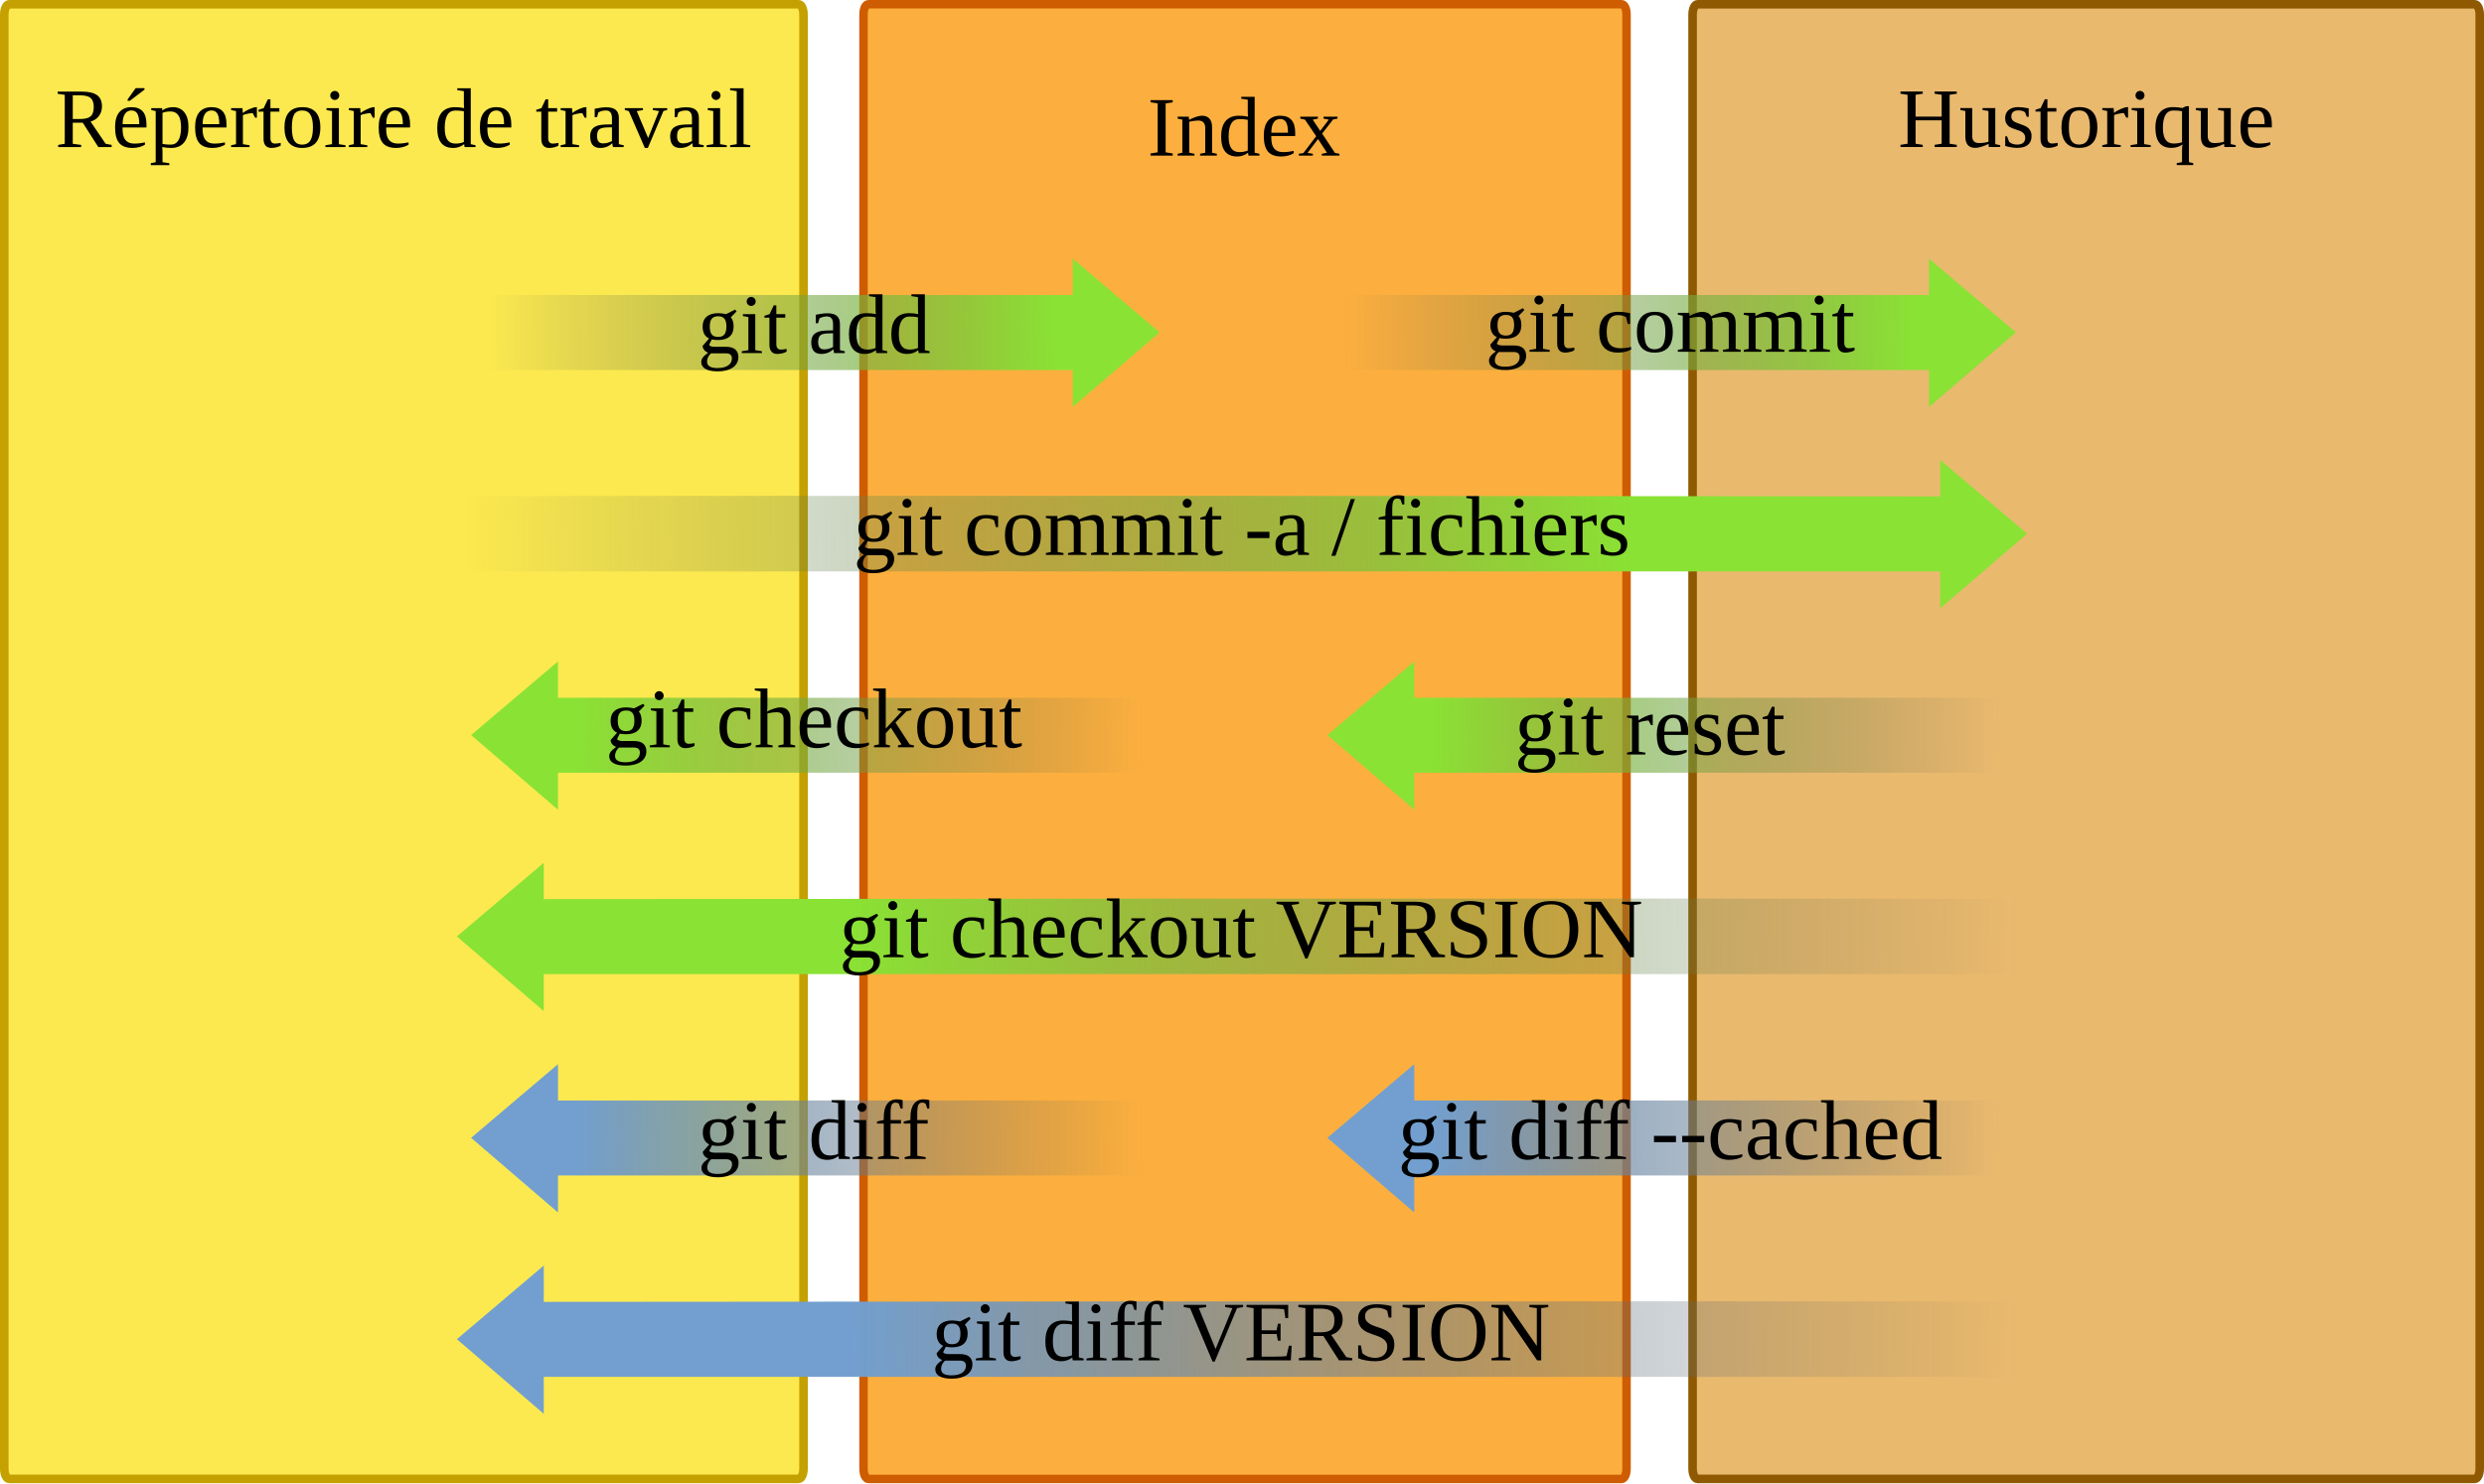
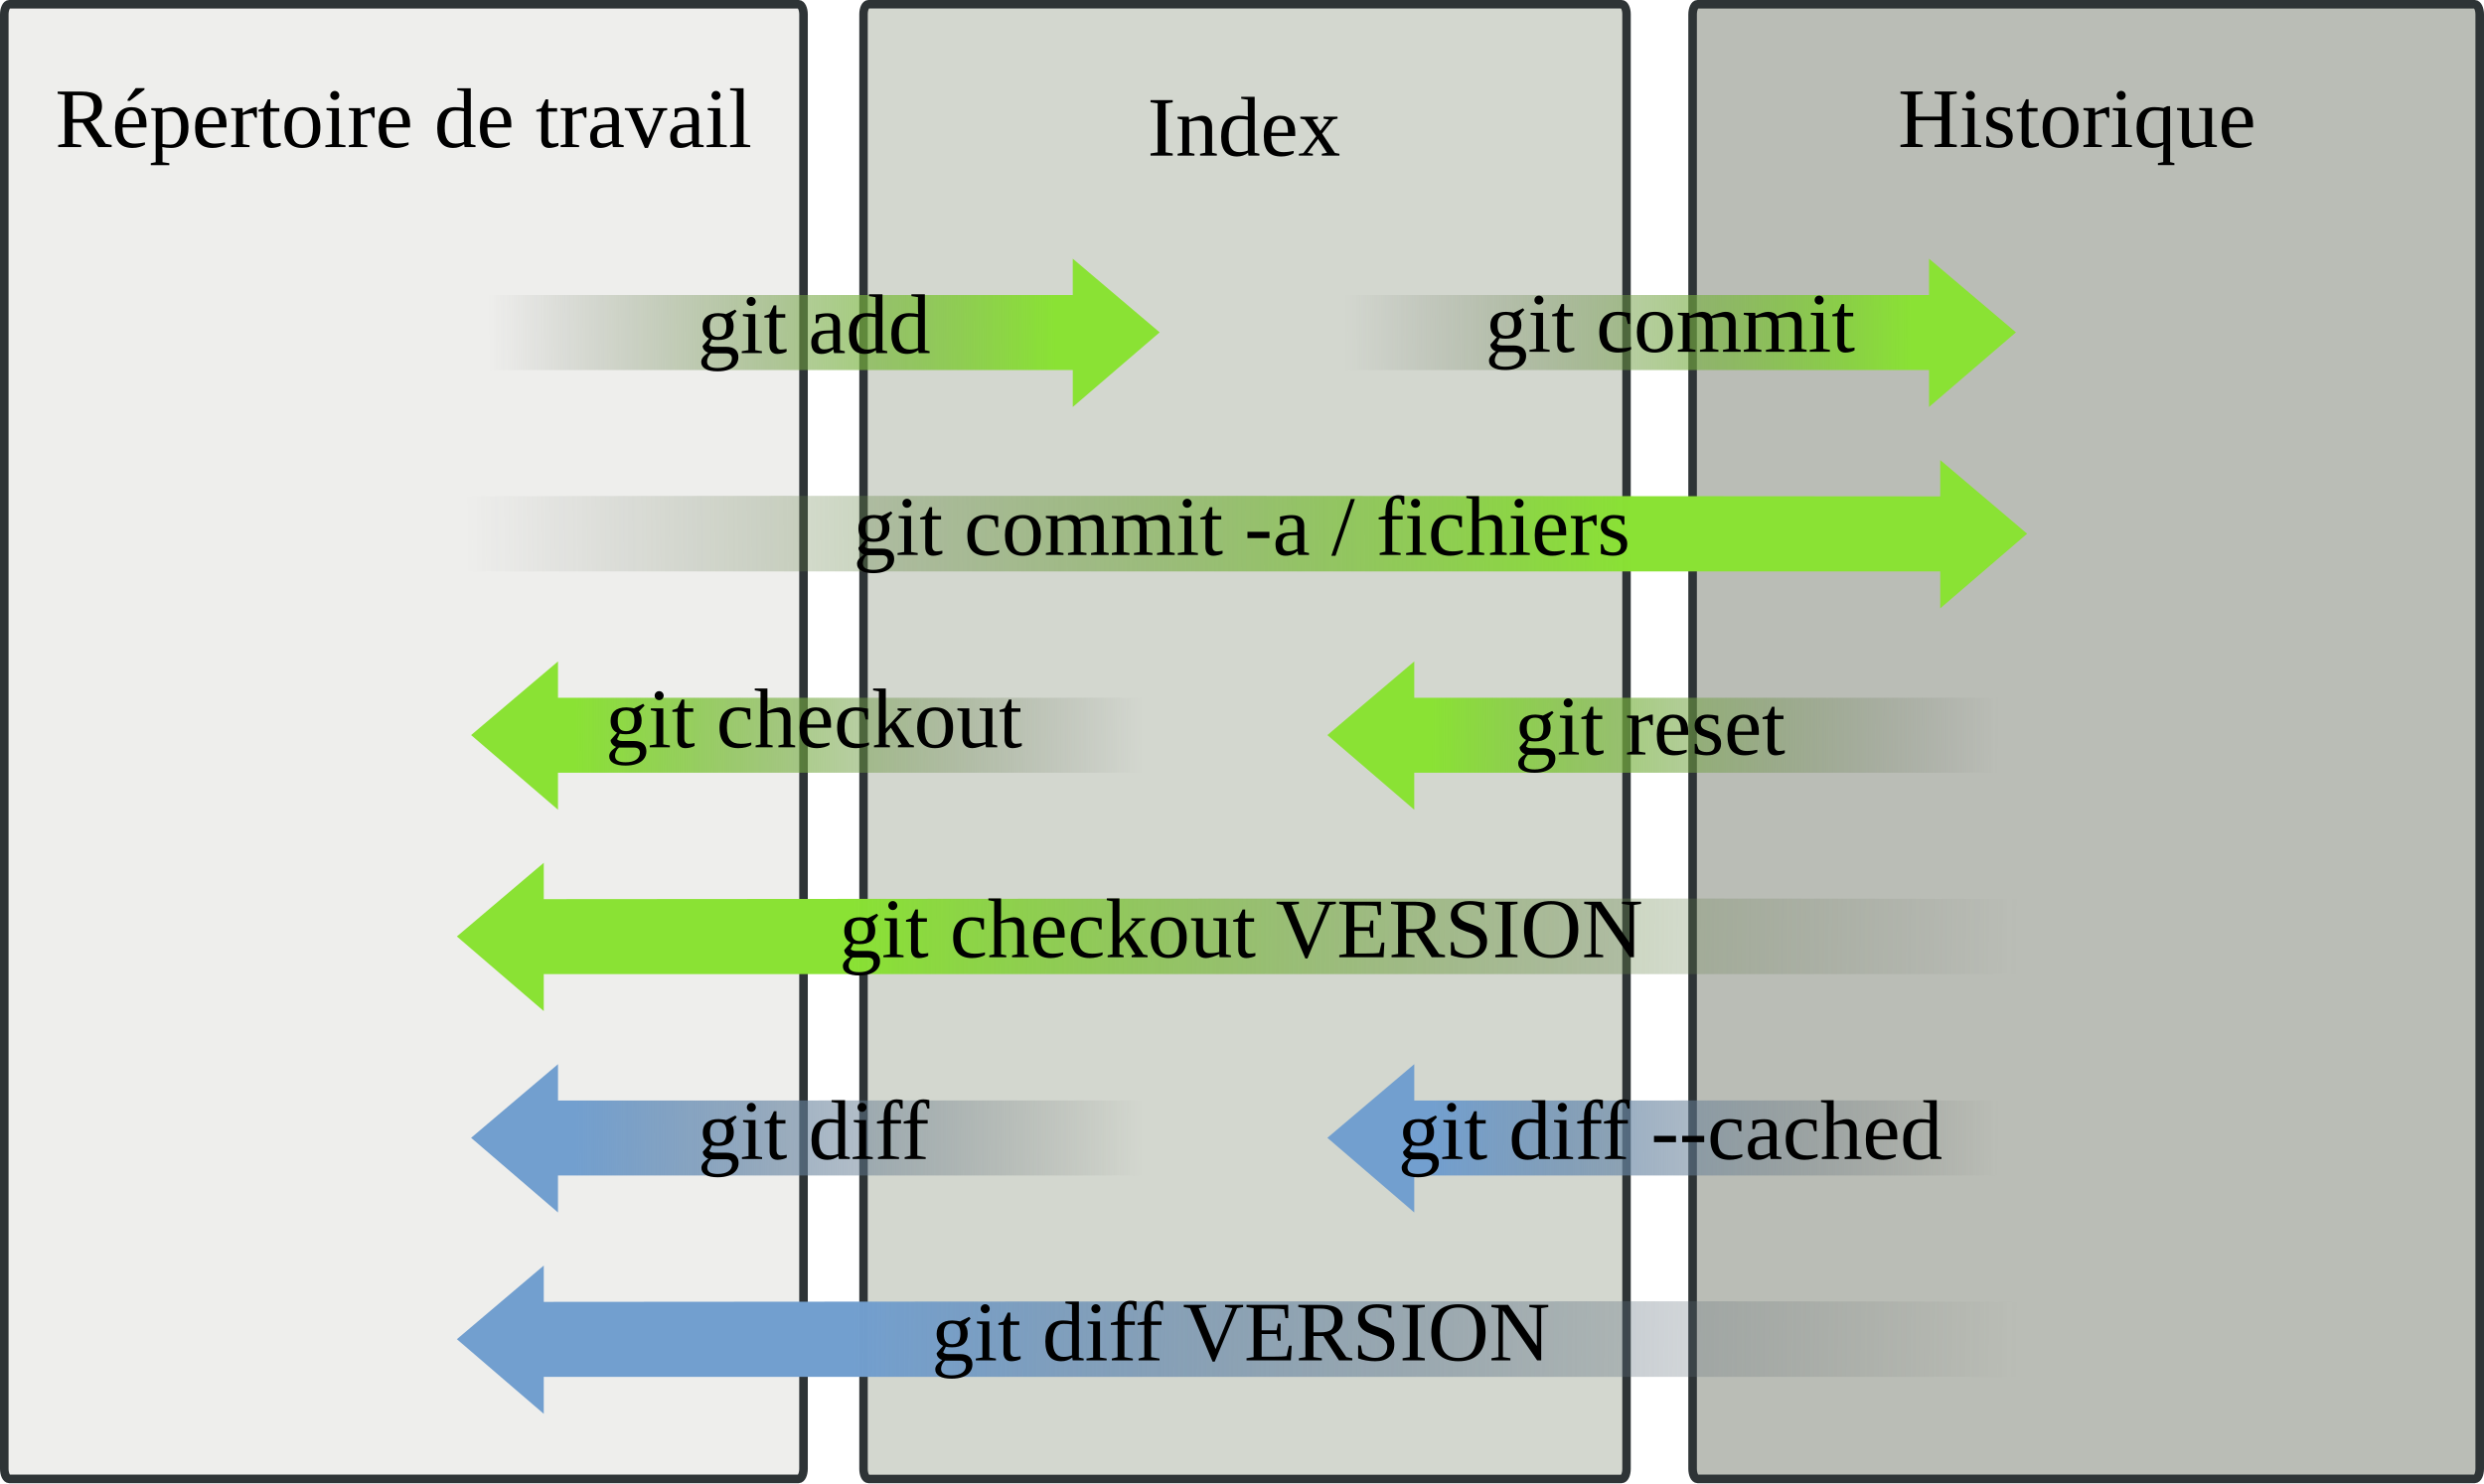
<svg xmlns="http://www.w3.org/2000/svg" xmlns:xlink="http://www.w3.org/1999/xlink" width="586" height="350" id="svg2" version="1.1">
  <defs id="defs4">
    <linearGradient id="linearGradient2224">
      <stop id="stop2226" offset="0" style="stop-color:#7c7c7c;stop-opacity:1;" />
      <stop id="stop2228" offset="1" style="stop-color:#b8b8b8;stop-opacity:1;" />
    </linearGradient>
    <linearGradient gradientTransform="translate(6.161836,4.033411)" gradientUnits="userSpaceOnUse" y2="42.062" x2="39.062" y1="39.156" x1="36.812" id="linearGradient2222" xlink:href="#linearGradient2216" />
    <linearGradient id="linearGradient2216">
      <stop id="stop2218" offset="0" style="stop-color:#000000;stop-opacity:1;" />
      <stop id="stop2220" offset="1" style="stop-color:#000000;stop-opacity:0;" />
    </linearGradient>
    <linearGradient gradientTransform="matrix(0.993566,0,0,1,6.219859,4.033411)" gradientUnits="userSpaceOnUse" y2="42.007" x2="30.811" y1="26.697" x1="26.076" id="linearGradient2265" xlink:href="#linearGradient2259" />
    <linearGradient id="linearGradient2259">
      <stop id="stop2261" offset="0" style="stop-color:#ffffff;stop-opacity:1;" />
      <stop id="stop2263" offset="1" style="stop-color:#ffffff;stop-opacity:0;" />
    </linearGradient>
    <linearGradient gradientTransform="matrix(1.060837,0,0,0.987595,4.641161,4.108291)" gradientUnits="userSpaceOnUse" y2="39.498" x2="35.785" y1="18.992" x1="22.308" id="linearGradient15224" xlink:href="#linearGradient15218" />
    <linearGradient id="linearGradient15218">
      <stop id="stop15220" offset="0" style="stop-color:#f8f8f7;stop-opacity:1;" />
      <stop style="stop-color:#e8e8e8;stop-opacity:1;" offset="0.599" id="stop2269" />
      <stop id="stop15222" offset="1" style="stop-color:#e2e2de;stop-opacity:1;" />
    </linearGradient>
    <radialGradient gradientUnits="userSpaceOnUse" gradientTransform="matrix(1,0,0,0.651376,0,10.75754)" r="15.571" fy="30.857" fx="22.571" cy="30.857" cx="22.571" id="radialGradient3564" xlink:href="#linearGradient3558" />
    <linearGradient id="linearGradient3558">
      <stop id="stop3560" offset="0" style="stop-color:#000000;stop-opacity:1;" />
      <stop id="stop3562" offset="1" style="stop-color:#000000;stop-opacity:0;" />
    </linearGradient>
    <linearGradient id="linearGradient2591">
      <stop id="stop2593" offset="0" style="stop-color:#9db029;stop-opacity:1;" />
      <stop id="stop2595" offset="1" style="stop-color:#869623;stop-opacity:1;" />
    </linearGradient>
    <linearGradient id="linearGradient5157">
      <stop id="stop5159" offset="0" style="stop-color:#8ae234;stop-opacity:1;" />
      <stop id="stop5161" offset="1" style="stop-color:#555753;stop-opacity:0;" />
    </linearGradient>
    <linearGradient id="linearGradient5048">
      <stop id="stop5050" offset="0" style="stop-color:black;stop-opacity:0;" />
      <stop style="stop-color:black;stop-opacity:1;" offset="0.5" id="stop5056" />
      <stop id="stop5052" offset="1" style="stop-color:black;stop-opacity:0;" />
    </linearGradient>
    <linearGradient xlink:href="#linearGradient5157-2" id="linearGradient8751-1" gradientUnits="userSpaceOnUse" gradientTransform="matrix(1.188,0,0,1.188,334.3273,300.3913)" x1="10.73" y1="26.422" x2="2.394" y2="26.422" />
    <linearGradient id="linearGradient5157-2">
      <stop id="stop5159-1" offset="0" style="stop-color:#555753" />
      <stop id="stop5161-2" offset="1" style="stop-color:#555753;stop-opacity:0;" />
    </linearGradient>
    <linearGradient xlink:href="#linearGradient5157-3" id="linearGradient8751-2" gradientUnits="userSpaceOnUse" gradientTransform="matrix(1.772313,0,0,1.772313,344.4602,285.8812)" x1="10.73" y1="26.422" x2="-64.779" y2="26.847" />
    <linearGradient id="linearGradient5157-3">
      <stop id="stop5159-8" offset="0" style="stop-color:#8ae234;stop-opacity:1;" />
      <stop id="stop5161-8" offset="1" style="stop-color:#555753;stop-opacity:0;" />
    </linearGradient>
    <linearGradient xlink:href="#linearGradient5157-4" id="linearGradient8751-16" gradientUnits="userSpaceOnUse" gradientTransform="matrix(1.772313,0,0,1.772313,344.4602,285.8812)" x1="10.73" y1="26.422" x2="-64.779" y2="26.847" />
    <linearGradient id="linearGradient5157-4">
      <stop id="stop5159-4" offset="0" style="stop-color:#8ae234;stop-opacity:1;" />
      <stop id="stop5161-1" offset="1" style="stop-color:#555753;stop-opacity:0;" />
    </linearGradient>
    <linearGradient xlink:href="#linearGradient5157-7" id="linearGradient8751-9" gradientUnits="userSpaceOnUse" gradientTransform="matrix(1.772313,0,0,1.772313,344.4602,285.8812)" x1="10.73" y1="26.422" x2="-64.779" y2="26.847" />
    <linearGradient id="linearGradient5157-7">
      <stop id="stop5159-2" offset="0" style="stop-color:#8ae234;stop-opacity:1;" />
      <stop id="stop5161-6" offset="1" style="stop-color:#555753;stop-opacity:0;" />
    </linearGradient>
    <linearGradient xlink:href="#linearGradient5157-0" id="linearGradient8751-0" gradientUnits="userSpaceOnUse" gradientTransform="matrix(1.772313,0,0,1.772313,344.4602,285.8812)" x1="10.73" y1="26.422" x2="-64.779" y2="26.847" />
    <linearGradient id="linearGradient5157-0">
      <stop id="stop5159-5" offset="0" style="stop-color:#8ae234;stop-opacity:1;" />
      <stop id="stop5161-3" offset="1" style="stop-color:#555753;stop-opacity:0;" />
    </linearGradient>
    <linearGradient y2="25.638" x2="-183.269" y1="24.004" x1="-27.961" gradientTransform="matrix(1.772313,0,0,1.772313,560.4061,382.4587)" gradientUnits="userSpaceOnUse" id="linearGradient9584-5-5" xlink:href="#linearGradient5157-0-6" />
    <linearGradient id="linearGradient5157-0-6">
      <stop id="stop5159-5-8" offset="0" style="stop-color:#8ae234;stop-opacity:1;" />
      <stop id="stop5161-3-6" offset="1" style="stop-color:#555753;stop-opacity:0;" />
    </linearGradient>
    <linearGradient xlink:href="#linearGradient5157" id="linearGradient9699" gradientUnits="userSpaceOnUse" gradientTransform="matrix(1.772313,0,0,1.772313,331.8662,285.8812)" x1="10.73" y1="26.422" x2="-64.779" y2="26.847" />
    <linearGradient xlink:href="#linearGradient5157-3" id="linearGradient9734" gradientUnits="userSpaceOnUse" gradientTransform="matrix(1.772313,0,0,1.772313,555.8881,316.7291)" x1="10.73" y1="26.422" x2="-64.779" y2="26.847" />
    <linearGradient xlink:href="#linearGradient5157-0" id="linearGradient9744" gradientUnits="userSpaceOnUse" gradientTransform="matrix(1.772313,0,0,1.772313,576.1841,382.0234)" x1="-27.961" y1="24.004" x2="-183.269" y2="25.638" />
    <linearGradient xlink:href="#linearGradient5157-7" id="linearGradient9746" gradientUnits="userSpaceOnUse" gradientTransform="matrix(-1.772313,0,0,1.772313,256.5618,478.4232)" x1="10.73" y1="26.422" x2="-64.779" y2="26.847" />
    <linearGradient xlink:href="#linearGradient5157-4" id="linearGradient9751" gradientUnits="userSpaceOnUse" gradientTransform="matrix(-1.772313,0,0,1.772313,458.5624,342.9199)" x1="10.73" y1="26.422" x2="-64.779" y2="26.847" />
    <linearGradient xlink:href="#linearGradient5157-4-8" id="linearGradient9751-8" gradientUnits="userSpaceOnUse" gradientTransform="matrix(-1.772313,0,0,1.772313,458.5624,339.1264)" x1="10.73" y1="26.422" x2="-64.779" y2="26.847" />
    <linearGradient id="linearGradient5157-4-8">
      <stop id="stop5159-4-4" offset="0" style="stop-color:#729fcf;stop-opacity:1;" />
      <stop id="stop5161-1-6" offset="1" style="stop-color:#555753;stop-opacity:0;" />
    </linearGradient>
    <linearGradient y2="26.847" x2="-64.779" y1="26.422" x1="10.73" gradientTransform="matrix(-1.772313,0,0,1.772313,463.7764,438.3348)" gradientUnits="userSpaceOnUse" id="linearGradient9768-6" xlink:href="#linearGradient5157-4-8-2" />
    <linearGradient id="linearGradient5157-4-8-2">
      <stop id="stop5159-4-4-4" offset="0" style="stop-color:#729fcf;stop-opacity:1;" />
      <stop id="stop5161-1-6-7" offset="1" style="stop-color:#555753;stop-opacity:0;" />
    </linearGradient>
    <linearGradient xlink:href="#linearGradient5157-0-6" id="linearGradient9845" gradientUnits="userSpaceOnUse" gradientTransform="matrix(-1.772313,0,0,1.772313,253.2049,390.4391)" x1="-27.961" y1="24.004" x2="-183.269" y2="25.638" />
    <linearGradient xlink:href="#linearGradient5157-0-6-9" id="linearGradient9845-4" gradientUnits="userSpaceOnUse" gradientTransform="matrix(-1.772313,0,0,1.772313,253.2049,384.7489)" x1="-27.961" y1="24.004" x2="-183.269" y2="25.638" />
    <linearGradient id="linearGradient5157-0-6-9">
      <stop id="stop5159-5-8-6" offset="0" style="stop-color:#8ae234;stop-opacity:1;" />
      <stop id="stop5161-3-6-8" offset="1" style="stop-color:#555753;stop-opacity:0;" />
    </linearGradient>
    <linearGradient xlink:href="#linearGradient5157-4-8-2" id="linearGradient9896" gradientUnits="userSpaceOnUse" gradientTransform="matrix(-1.772313,0,0,1.772313,259.4907,438.3348)" x1="10.73" y1="26.422" x2="-64.779" y2="26.847" />
    <linearGradient xlink:href="#linearGradient5157-4-8" id="linearGradient9898" gradientUnits="userSpaceOnUse" gradientTransform="matrix(-1.772313,0,0,1.772313,463.7764,438.3348)" x1="10.73" y1="26.422" x2="-64.779" y2="26.847" />
    <linearGradient xlink:href="#linearGradient5157-4-8-2" id="linearGradient9900" gradientUnits="userSpaceOnUse" gradientTransform="matrix(-1.772313,0,0,1.772313,255.4907,485.4777)" x1="-27.961" y1="24.004" x2="-183.269" y2="25.638" />
  </defs>
  <g id="layer1" transform="translate(-101.8571,-211.9383)">
-     <g id="g9736">
-       <rect ry="2.407" rx="1.154" y="212.95" x="102.869" height="347.977" width="188.547" id="rect2985" style="fill:#fce94f;fill-opacity:1;stroke:#c4a000;stroke-width:2.023;stroke-linecap:round;stroke-linejoin:round;stroke-miterlimit:4;stroke-opacity:1;stroke-dasharray:none;stroke-dashoffset:0" />
-       <g id="g9726">
-         <rect style="fill:#fcaf3e;fill-opacity:1;stroke:#ce5c00;stroke-width:1.998;stroke-linecap:round;stroke-linejoin:round;stroke-miterlimit:4;stroke-opacity:1;stroke-dasharray:none;stroke-dashoffset:0" id="rect2987" width="180" height="348.002" x="305.571" y="212.937" rx="1.154" ry="2.348" />
-         <rect style="fill:#e9b96e;fill-opacity:1;stroke:#8f5902;stroke-width:2.023;stroke-linecap:round;stroke-linejoin:round;stroke-miterlimit:4;stroke-opacity:1;stroke-dasharray:none;stroke-dashoffset:0" id="rect2989" width="185.69" height="347.977" x="501.156" y="212.95" rx="1.154" ry="2.407" />
-       </g>
+     <rect style="fill:#eeeeec;fill-opacity:1;stroke:#2e3436;stroke-width:2.023;stroke-linecap:round;stroke-linejoin:round;stroke-miterlimit:4;stroke-opacity:1;stroke-dasharray:none;stroke-dashoffset:0" id="rect2985" width="188.547" height="347.977" x="102.869" y="212.95" rx="1.154" ry="2.407" />
+     <g id="g9726">
+       <rect ry="2.348" rx="1.154" y="212.937" x="305.571" height="348.002" width="180" id="rect2987" style="fill:#d3d7cf;fill-opacity:1;stroke:#2e3436;stroke-width:1.998;stroke-linecap:round;stroke-linejoin:round;stroke-miterlimit:4;stroke-opacity:1;stroke-dasharray:none;stroke-dashoffset:0" />
+       <rect ry="2.407" rx="1.154" y="212.95" x="501.156" height="347.977" width="185.69" id="rect2989" style="fill:#babdb6;fill-opacity:1;stroke:#2e3436;stroke-width:2.023;stroke-linecap:round;stroke-linejoin:round;stroke-miterlimit:4;stroke-opacity:1;stroke-dasharray:none;stroke-dashoffset:0" />
    </g>
    <text xml:space="preserve" style="font-size:20px;font-style:normal;font-variant:normal;font-weight:normal;font-stretch:normal;text-align:start;line-height:100%;letter-spacing:0px;word-spacing:0px;writing-mode:lr-tb;text-anchor:start;fill:#000000;fill-opacity:1;stroke:none;font-family:Liberation Serif;-inkscape-font-specification:Liberation Serif" x="114.882" y="246.648" id="text2991">
      <tspan id="tspan2993" x="114.882" y="246.648">Répertoire de travail</tspan>
    </text>
    <text xml:space="preserve" style="font-size:20px;font-style:normal;font-variant:normal;font-weight:normal;font-stretch:normal;text-align:start;line-height:100%;letter-spacing:0px;word-spacing:0px;writing-mode:lr-tb;text-anchor:start;fill:#000000;fill-opacity:1;stroke:none;font-family:Liberation Serif;-inkscape-font-specification:Liberation Serif" x="372.559" y="248.664" id="text2995">
      <tspan id="tspan2997" x="372.559" y="248.664">Index</tspan>
    </text>
    <text xml:space="preserve" style="font-size:20px;font-style:normal;font-variant:normal;font-weight:normal;font-stretch:normal;text-align:start;line-height:100%;letter-spacing:0px;word-spacing:0px;writing-mode:lr-tb;text-anchor:start;fill:#000000;fill-opacity:1;stroke:none;font-family:Liberation Serif;-inkscape-font-specification:Liberation Serif" x="549.621" y="246.633" id="text2999">
-       <tspan id="tspan3001" x="549.621" y="246.633">Hustorique</tspan>
+       <tspan id="tspan3001" x="549.621" y="246.633">Historique</tspan>
    </text>
    <g id="g9694" transform="translate(0,-38)">
      <path style="color:#000000;fill:url(#linearGradient9699);fill-opacity:1;fill-rule:evenodd;stroke:none;stroke-width:1;marker:none;visibility:visible;display:inline;overflow:visible" d="m 212.996,319.55 0.047,17.704 141.893,0 0,8.724 20.496,-17.614 -20.5,-17.383 0,8.574 -141.889,-0.006 z" id="path8643" />
      <text id="text3003" y="333.26" x="266.426" style="font-size:20px;font-style:normal;font-variant:normal;font-weight:normal;font-stretch:normal;text-align:start;line-height:100%;letter-spacing:0px;word-spacing:0px;writing-mode:lr-tb;text-anchor:start;fill:#000000;fill-opacity:1;stroke:none;font-family:Liberation Serif;-inkscape-font-specification:Liberation Serif" xml:space="preserve">
        <tspan y="333.26" x="266.426" id="tspan3005">git add</tspan>
      </text>
    </g>
    <g id="g9701" transform="translate(-22.02135,-68.84783)">
      <path style="color:#000000;fill:url(#linearGradient9734);fill-opacity:1;fill-rule:evenodd;stroke:none;stroke-width:1;marker:none;visibility:visible;display:inline;overflow:visible" d="m 437.018,350.398 0.047,17.704 141.893,0 0,8.724 20.496,-17.614 -20.5,-17.383 0,8.574 -141.889,-0.006 z" id="path8643-0" />
      <text id="text3007" y="363.791" x="474.286" style="font-size:20px;font-style:normal;font-variant:normal;font-weight:normal;font-stretch:normal;text-align:start;line-height:100%;letter-spacing:0px;word-spacing:0px;writing-mode:lr-tb;text-anchor:start;fill:#000000;fill-opacity:1;stroke:none;font-family:Liberation Serif;-inkscape-font-specification:Liberation Serif" xml:space="preserve">
        <tspan y="363.791" x="474.286" id="tspan3009">git commit</tspan>
      </text>
    </g>
    <g id="g9706" transform="translate(-39.67482,-86.62292)">
      <path style="color:#000000;fill:url(#linearGradient9744);fill-opacity:1;fill-rule:evenodd;stroke:none;stroke-width:1;marker:none;visibility:visible;display:inline;overflow:visible" d="m 249.314,415.692 0.047,17.704 349.893,0 0,8.724 20.496,-17.614 -20.5,-17.383 0,8.574 c 0,0 -302.594,-0.303 -349.889,-0.006 -0.016,1e-4 -0.047,5.9e-4 -0.047,5.9e-4 z" id="path8643-4" />
      <text id="text3011" y="429.505" x="342.857" style="font-size:20px;font-style:normal;font-variant:normal;font-weight:normal;font-stretch:normal;text-align:start;line-height:100%;letter-spacing:0px;word-spacing:0px;writing-mode:lr-tb;text-anchor:start;fill:#000000;fill-opacity:1;stroke:none;font-family:Liberation Serif;-inkscape-font-specification:Liberation Serif" xml:space="preserve">
        <tspan y="429.505" x="342.857" id="tspan3013">git commit -a / fichiers</tspan>
      </text>
    </g>
    <path id="path8643-9" d="m 577.433,376.589 -0.047,17.704 -141.893,0 0,8.724 -20.496,-17.614 20.5,-17.383 0,8.574 141.889,-0.006 z" style="color:#000000;fill:url(#linearGradient9751);fill-opacity:1;fill-rule:evenodd;stroke:none;stroke-width:1;marker:none;visibility:visible;display:inline;overflow:visible" />
    <text xml:space="preserve" style="font-size:20px;font-style:normal;font-variant:normal;font-weight:normal;font-stretch:normal;text-align:start;line-height:100%;letter-spacing:0px;word-spacing:0px;writing-mode:lr-tb;text-anchor:start;fill:#000000;fill-opacity:1;stroke:none;font-family:Liberation Serif;-inkscape-font-specification:Liberation Serif" x="459.16" y="389.982" id="text3015">
      <tspan id="tspan3017" x="459.16" y="389.982">git reset</tspan>
    </text>
    <g id="g9716" transform="translate(0,-135.5033)">
      <path style="color:#000000;fill:url(#linearGradient9746);fill-opacity:1;fill-rule:evenodd;stroke:none;stroke-width:1;marker:none;visibility:visible;display:inline;overflow:visible" d="m 375.432,512.092 -0.047,17.704 -141.893,0 0,8.724 -20.496,-17.614 20.5,-17.383 0,8.574 141.889,-0.006 z" id="path8643-93" />
      <text id="text3019" y="523.791" x="244.717" style="font-size:20px;font-style:normal;font-variant:normal;font-weight:normal;font-stretch:normal;text-align:start;line-height:100%;letter-spacing:0px;word-spacing:0px;writing-mode:lr-tb;text-anchor:start;fill:#000000;fill-opacity:1;stroke:none;font-family:Liberation Serif;-inkscape-font-specification:Liberation Serif" xml:space="preserve">
        <tspan y="523.791" x="244.717" id="tspan3021">git checkout</tspan>
      </text>
    </g>
    <path id="path8643-4-0" d="m 580.075,424.108 -0.047,17.704 -349.893,0 0,8.724 -20.496,-17.614 20.5,-17.383 0,8.574 c 0,0 302.594,-0.303 349.889,-0.006 0.016,1e-4 0.047,5.9e-4 0.047,5.9e-4 z" style="color:#000000;fill:url(#linearGradient9845);fill-opacity:1;fill-rule:evenodd;stroke:none;stroke-width:1;marker:none;visibility:visible;display:inline;overflow:visible" />
    <text xml:space="preserve" style="font-size:20px;font-style:normal;font-variant:normal;font-weight:normal;font-stretch:normal;text-align:start;line-height:100%;letter-spacing:0px;word-spacing:0px;writing-mode:lr-tb;text-anchor:start;fill:#000000;fill-opacity:1;stroke:none;font-family:Liberation Serif;-inkscape-font-specification:Liberation Serif" x="299.838" y="437.818" id="text3023">
      <tspan id="tspan3025" x="299.838" y="437.818">git checkout VERSION</tspan>
    </text>
    <g id="g9891" transform="translate(-2.92888,-0.3764038)">
      <path style="color:#000000;fill:url(#linearGradient9896);fill-opacity:1;fill-rule:evenodd;stroke:none;stroke-width:1;marker:none;visibility:visible;display:inline;overflow:visible" d="m 378.361,472.004 -0.047,17.704 -141.893,0 0,8.724 -20.496,-17.614 20.5,-17.383 0,8.574 141.889,-0.006 z" id="path8643-9-8-7" />
      <text id="text3031" y="485.816" x="269.399" style="font-size:20px;font-style:normal;font-variant:normal;font-weight:normal;font-stretch:normal;text-align:start;line-height:100%;letter-spacing:0px;word-spacing:0px;writing-mode:lr-tb;text-anchor:start;fill:#000000;fill-opacity:1;stroke:none;font-family:Liberation Serif;-inkscape-font-specification:Liberation Serif" xml:space="preserve">
        <tspan y="485.816" x="269.399" id="tspan3033">git diff</tspan>
      </text>
    </g>
    <g id="g9886" transform="translate(-5.21402,-0.3763938)">
      <path style="color:#000000;fill:url(#linearGradient9898);fill-opacity:1;fill-rule:evenodd;stroke:none;stroke-width:1;marker:none;visibility:visible;display:inline;overflow:visible" d="m 582.647,472.004 -0.047,17.704 -141.893,0 0,8.724 -20.496,-17.614 20.5,-17.383 0,8.574 141.889,-0.006 z" id="path8643-9-8" />
      <text id="text3027" y="485.816" x="436.883" style="font-size:20px;font-style:normal;font-variant:normal;font-weight:normal;font-stretch:normal;text-align:start;line-height:100%;letter-spacing:0px;word-spacing:0px;writing-mode:lr-tb;text-anchor:start;fill:#000000;fill-opacity:1;stroke:none;font-family:Liberation Serif;-inkscape-font-specification:Liberation Serif" xml:space="preserve">
        <tspan y="485.816" x="436.883" id="tspan3029">git diff --cached</tspan>
      </text>
    </g>
    <g id="g9881" transform="translate(-2.285743,0)">
      <path style="color:#000000;fill:url(#linearGradient9900);fill-opacity:1;fill-rule:evenodd;stroke:none;stroke-width:1;marker:none;visibility:visible;display:inline;overflow:visible" d="m 582.361,519.147 -0.047,17.704 -349.893,0 0,8.724 -20.496,-17.614 20.5,-17.383 0,8.574 c 0,0 302.594,-0.303 349.889,-0.006 0.016,10e-5 0.047,5.9e-4 0.047,5.9e-4 z" id="path8643-4-0-5" />
      <text id="text3035" y="532.959" x="323.92" style="font-size:20px;font-style:normal;font-variant:normal;font-weight:normal;font-stretch:normal;text-align:start;line-height:100%;letter-spacing:0px;word-spacing:0px;writing-mode:lr-tb;text-anchor:start;fill:#000000;fill-opacity:1;stroke:none;font-family:Liberation Serif;-inkscape-font-specification:Liberation Serif" xml:space="preserve">
        <tspan y="532.959" x="323.92" id="tspan3037">git diff VERSION</tspan>
      </text>
    </g>
  </g>
</svg>
